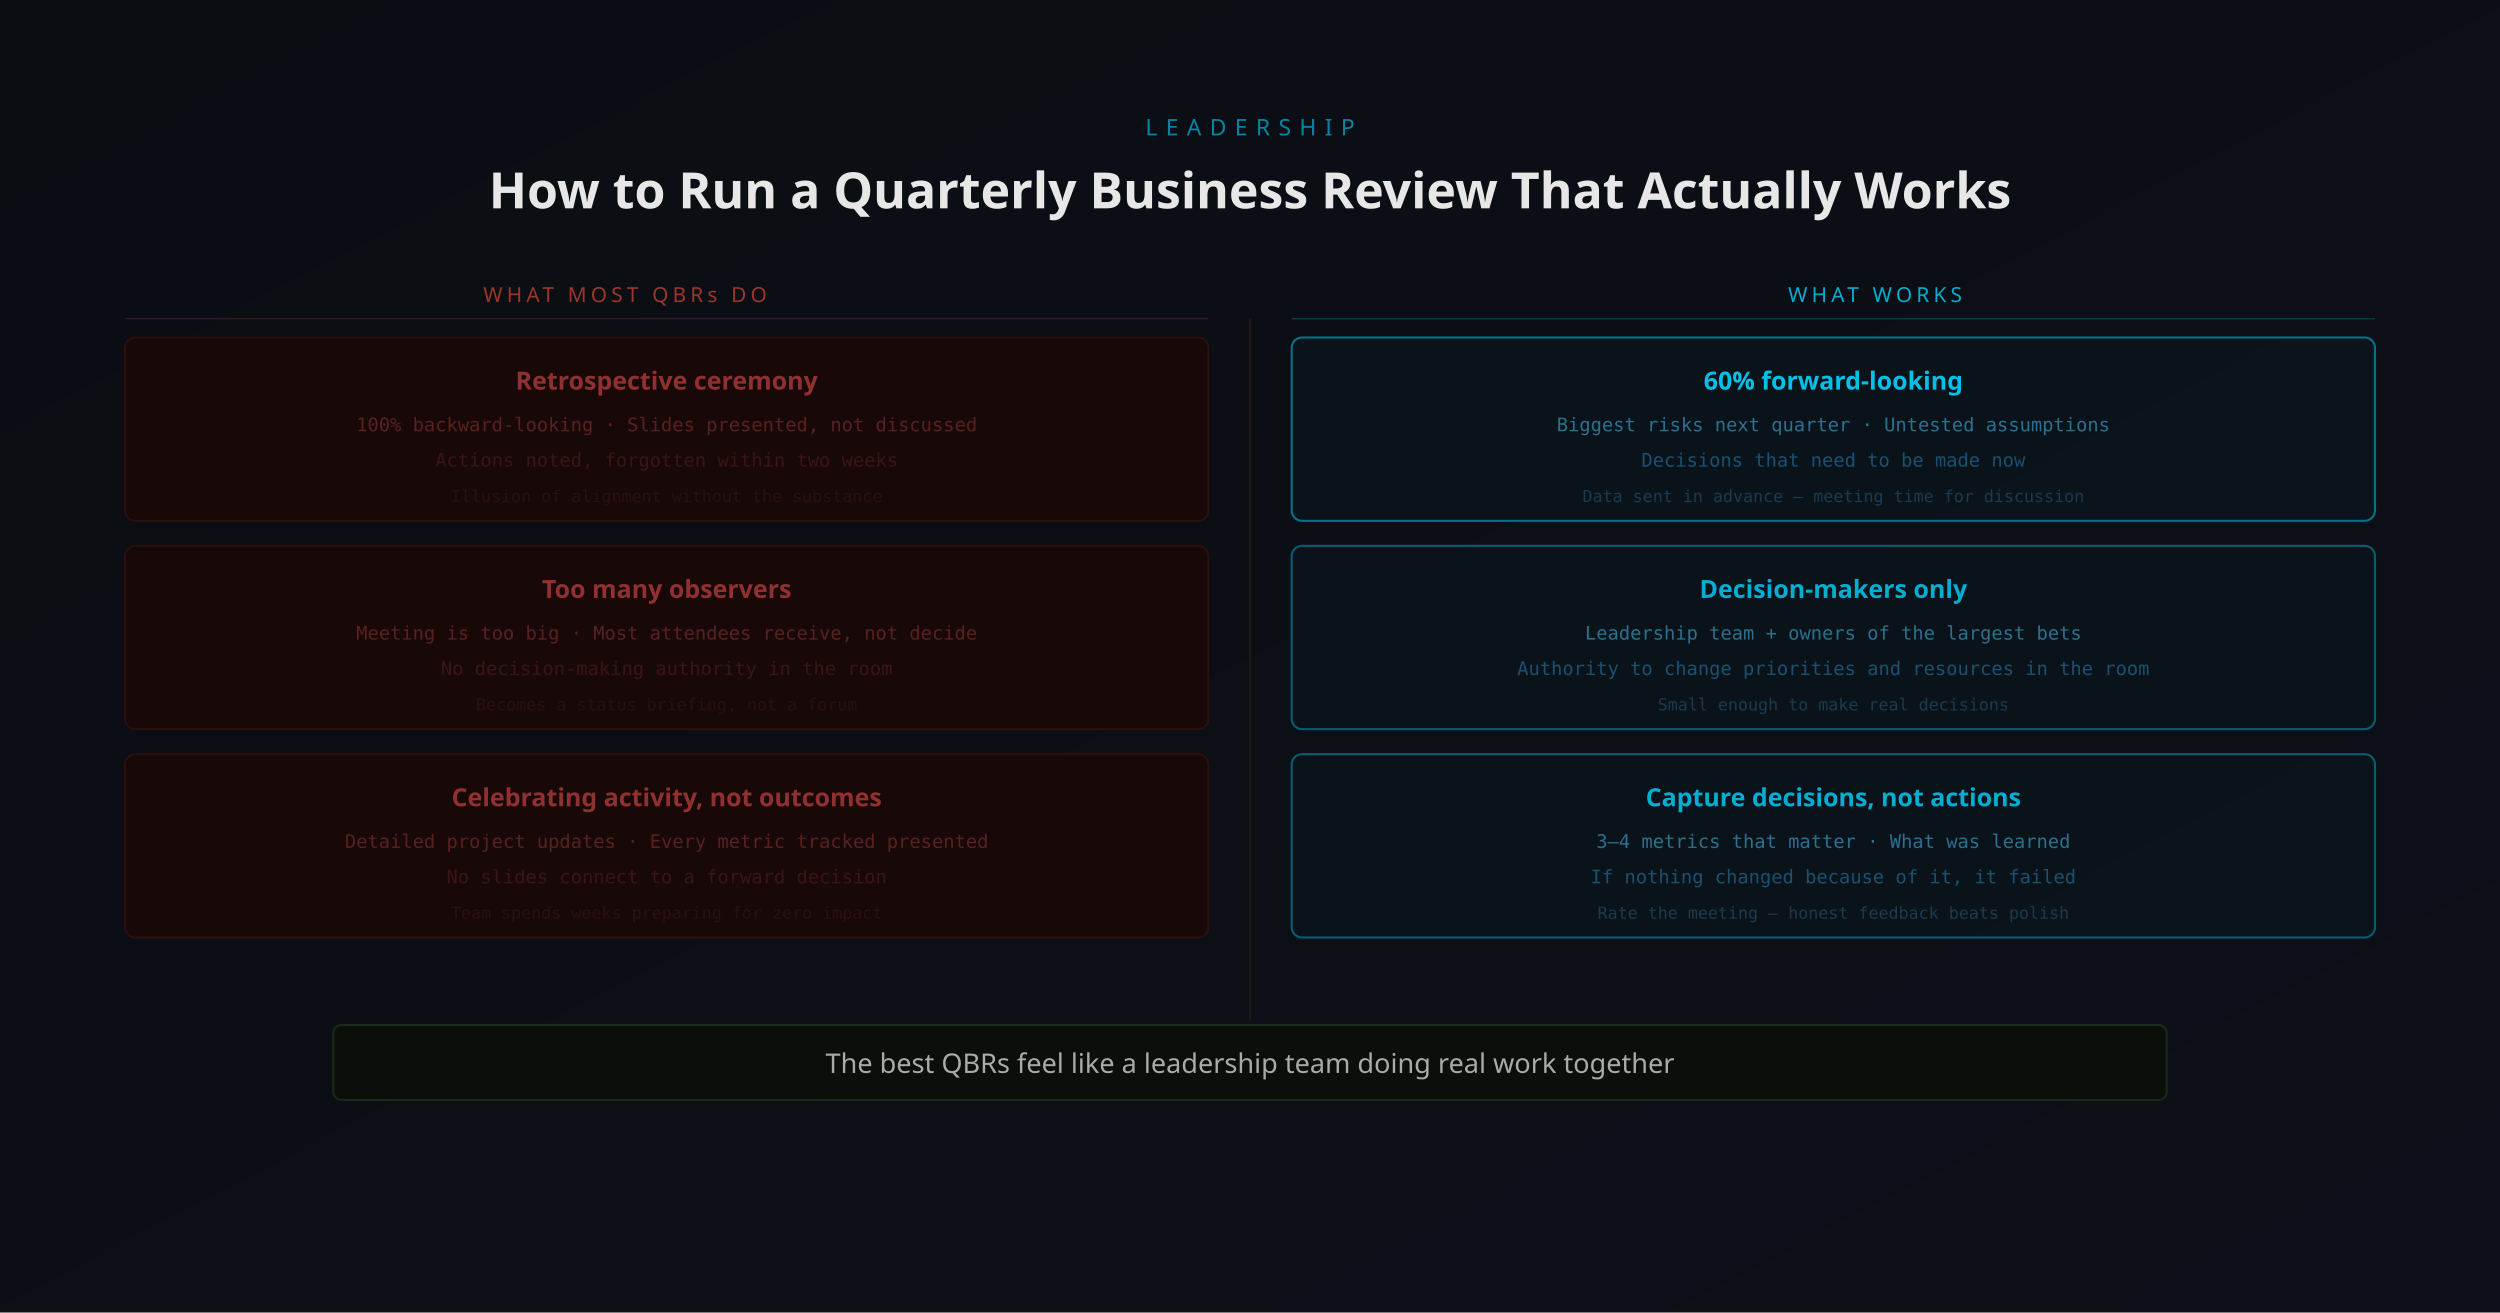
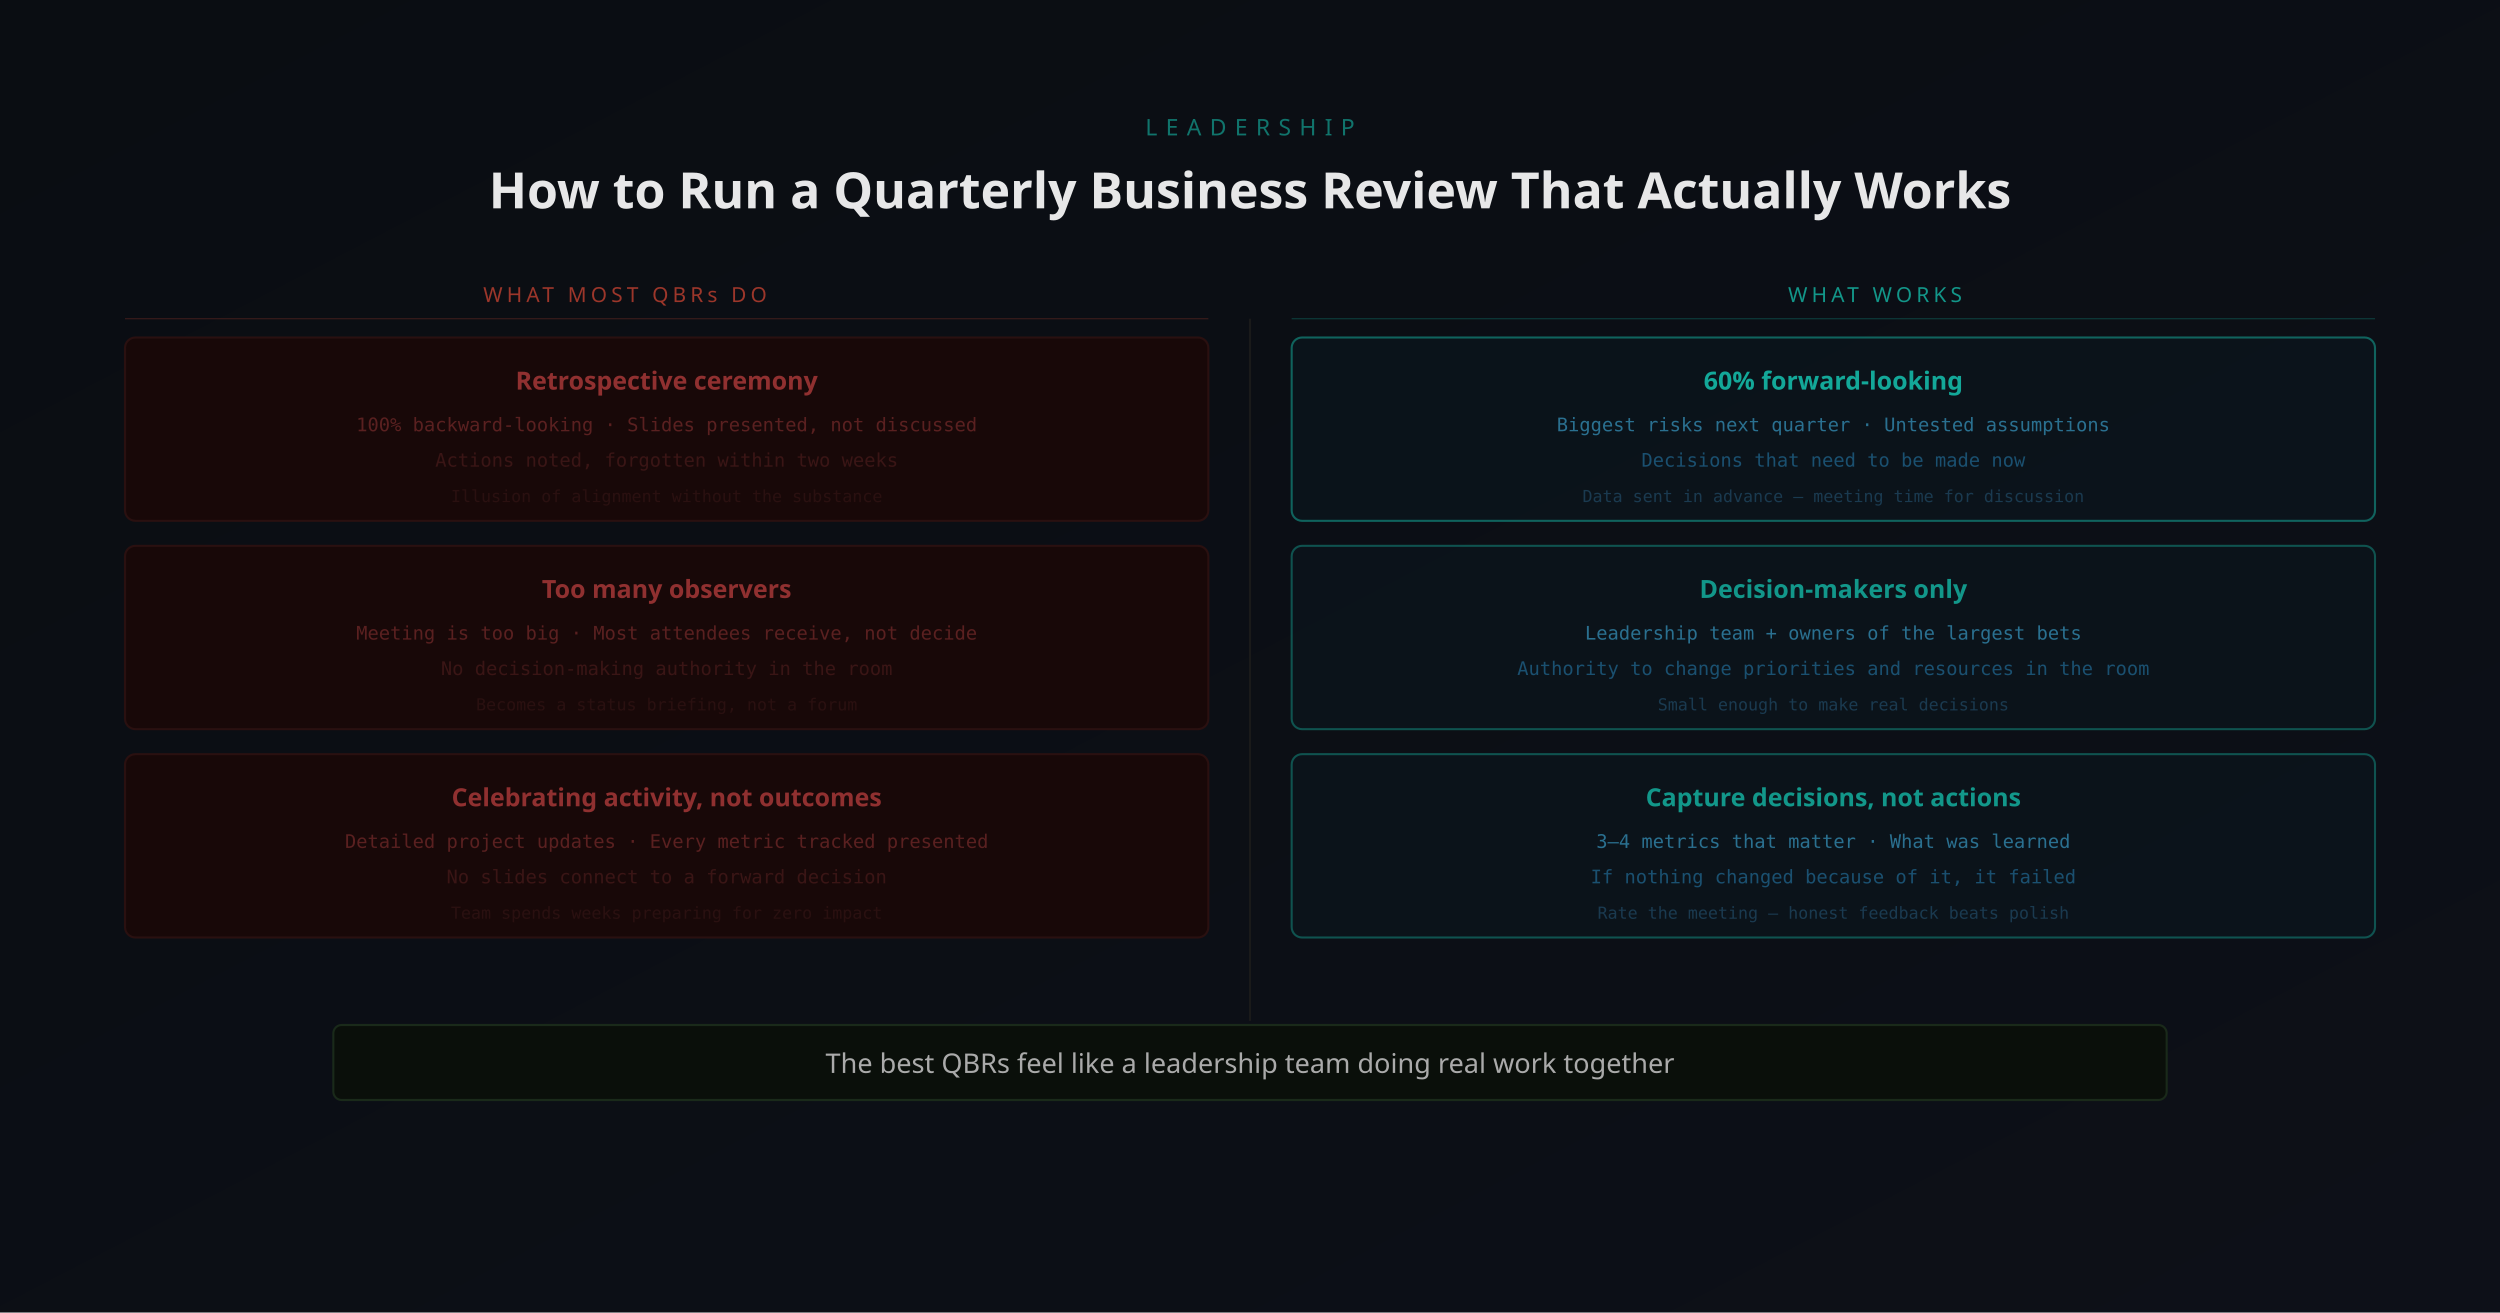
<svg xmlns="http://www.w3.org/2000/svg" viewBox="0 0 1200 630" width="1200" height="630">
  <defs>
    <linearGradient id="bg" x1="0%" y1="0%" x2="100%" y2="100%">
      <stop offset="0%" style="stop-color:#0a0d12" />
      <stop offset="100%" style="stop-color:#0d1018" />
    </linearGradient>
  </defs>
  <rect width="1200" height="630" fill="url(#bg)" />
-   <text x="600" y="65" font-family="'Space Grotesk', sans-serif" font-size="11" fill="#00D4FF" opacity="0.6" letter-spacing="4" text-anchor="middle">LEADERSHIP</text>
+   <text x="600" y="65" font-family="'Space Grotesk', sans-serif" font-size="11" fill="#14B8A6" opacity="0.6" letter-spacing="4" text-anchor="middle">LEADERSHIP</text>
  <text x="600" y="100" font-family="'Space Grotesk', sans-serif" font-size="24" font-weight="700" fill="#fff" opacity="0.9" text-anchor="middle">How to Run a Quarterly Business Review That Actually Works</text>
  <text x="300" y="145" font-family="'Space Grotesk', sans-serif" font-size="10" fill="#c04030" text-anchor="middle" letter-spacing="2" opacity="0.8">WHAT MOST QBRs DO</text>
-   <text x="900" y="145" font-family="'Space Grotesk', sans-serif" font-size="10" fill="#00D4FF" text-anchor="middle" letter-spacing="2" opacity="0.8">WHAT WORKS</text>
+   <text x="900" y="145" font-family="'Space Grotesk', sans-serif" font-size="10" fill="#14B8A6" text-anchor="middle" letter-spacing="2" opacity="0.8">WHAT WORKS</text>
  <line x1="60" y1="153" x2="580" y2="153" stroke="#c04030" stroke-width="0.5" opacity="0.3" />
-   <line x1="620" y1="153" x2="1140" y2="153" stroke="#00D4FF" stroke-width="0.5" opacity="0.3" />
+   <line x1="620" y1="153" x2="1140" y2="153" stroke="#14B8A6" stroke-width="0.5" opacity="0.3" />
  <line x1="600" y1="153" x2="600" y2="490" stroke="#1a1a1a" stroke-width="1" />
  <rect x="60" y="162" width="520" height="88" rx="5" fill="#180808" stroke="#2a1010" stroke-width="1" />
  <text x="320" y="187" font-family="'Space Grotesk', sans-serif" font-size="12" font-weight="600" fill="#903030" text-anchor="middle">Retrospective ceremony</text>
  <text x="320" y="207" font-family="monospace" font-size="9" fill="#5a2020" text-anchor="middle">100% backward-looking · Slides presented, not discussed</text>
  <text x="320" y="224" font-family="monospace" font-size="9" fill="#3a1515" text-anchor="middle">Actions noted, forgotten within two weeks</text>
  <text x="320" y="241" font-family="monospace" font-size="8" fill="#2a1010" text-anchor="middle">Illusion of alignment without the substance</text>
  <rect x="60" y="262" width="520" height="88" rx="5" fill="#180808" stroke="#2a1010" stroke-width="1" />
  <text x="320" y="287" font-family="'Space Grotesk', sans-serif" font-size="12" font-weight="600" fill="#903030" text-anchor="middle">Too many observers</text>
  <text x="320" y="307" font-family="monospace" font-size="9" fill="#5a2020" text-anchor="middle">Meeting is too big · Most attendees receive, not decide</text>
  <text x="320" y="324" font-family="monospace" font-size="9" fill="#3a1515" text-anchor="middle">No decision-making authority in the room</text>
  <text x="320" y="341" font-family="monospace" font-size="8" fill="#2a1010" text-anchor="middle">Becomes a status briefing, not a forum</text>
  <rect x="60" y="362" width="520" height="88" rx="5" fill="#180808" stroke="#2a1010" stroke-width="1" />
  <text x="320" y="387" font-family="'Space Grotesk', sans-serif" font-size="12" font-weight="600" fill="#903030" text-anchor="middle">Celebrating activity, not outcomes</text>
  <text x="320" y="407" font-family="monospace" font-size="9" fill="#5a2020" text-anchor="middle">Detailed project updates · Every metric tracked presented</text>
  <text x="320" y="424" font-family="monospace" font-size="9" fill="#3a1515" text-anchor="middle">No slides connect to a forward decision</text>
  <text x="320" y="441" font-family="monospace" font-size="8" fill="#2a1010" text-anchor="middle">Team spends weeks preparing for zero impact</text>
-   <rect x="620" y="162" width="520" height="88" rx="5" fill="#0a1820" stroke="#00D4FF" stroke-width="1" opacity="0.5" />
-   <text x="880" y="187" font-family="'Space Grotesk', sans-serif" font-size="12" font-weight="600" fill="#00D4FF" text-anchor="middle" opacity="0.9">60% forward-looking</text>
+   <rect x="620" y="162" width="520" height="88" rx="5" fill="#0a1820" stroke="#14B8A6" stroke-width="1" opacity="0.5" />
+   <text x="880" y="187" font-family="'Space Grotesk', sans-serif" font-size="12" font-weight="600" fill="#14B8A6" text-anchor="middle" opacity="0.9">60% forward-looking</text>
  <text x="880" y="207" font-family="monospace" font-size="9" fill="#2a7090" text-anchor="middle">Biggest risks next quarter · Untested assumptions</text>
  <text x="880" y="224" font-family="monospace" font-size="9" fill="#1a5070" text-anchor="middle">Decisions that need to be made now</text>
  <text x="880" y="241" font-family="monospace" font-size="8" fill="#1a3a50" text-anchor="middle">Data sent in advance — meeting time for discussion</text>
-   <rect x="620" y="262" width="520" height="88" rx="5" fill="#0a1820" stroke="#00D4FF" stroke-width="1" opacity="0.4" />
-   <text x="880" y="287" font-family="'Space Grotesk', sans-serif" font-size="12" font-weight="600" fill="#00D4FF" text-anchor="middle" opacity="0.8">Decision-makers only</text>
+   <rect x="620" y="262" width="520" height="88" rx="5" fill="#0a1820" stroke="#14B8A6" stroke-width="1" opacity="0.4" />
+   <text x="880" y="287" font-family="'Space Grotesk', sans-serif" font-size="12" font-weight="600" fill="#14B8A6" text-anchor="middle" opacity="0.8">Decision-makers only</text>
  <text x="880" y="307" font-family="monospace" font-size="9" fill="#2a7090" text-anchor="middle">Leadership team + owners of the largest bets</text>
  <text x="880" y="324" font-family="monospace" font-size="9" fill="#1a5070" text-anchor="middle">Authority to change priorities and resources in the room</text>
  <text x="880" y="341" font-family="monospace" font-size="8" fill="#1a3a50" text-anchor="middle">Small enough to make real decisions</text>
-   <rect x="620" y="362" width="520" height="88" rx="5" fill="#0a1820" stroke="#00D4FF" stroke-width="1" opacity="0.4" />
-   <text x="880" y="387" font-family="'Space Grotesk', sans-serif" font-size="12" font-weight="600" fill="#00D4FF" text-anchor="middle" opacity="0.8">Capture decisions, not actions</text>
+   <rect x="620" y="362" width="520" height="88" rx="5" fill="#0a1820" stroke="#14B8A6" stroke-width="1" opacity="0.4" />
+   <text x="880" y="387" font-family="'Space Grotesk', sans-serif" font-size="12" font-weight="600" fill="#14B8A6" text-anchor="middle" opacity="0.8">Capture decisions, not actions</text>
  <text x="880" y="407" font-family="monospace" font-size="9" fill="#2a7090" text-anchor="middle">3–4 metrics that matter · What was learned</text>
  <text x="880" y="424" font-family="monospace" font-size="9" fill="#1a5070" text-anchor="middle">If nothing changed because of it, it failed</text>
  <text x="880" y="441" font-family="monospace" font-size="8" fill="#1a3a50" text-anchor="middle">Rate the meeting — honest feedback beats polish</text>
  <rect x="160" y="492" width="880" height="36" rx="4" fill="#0a0f0a" stroke="#1a2a1a" stroke-width="1" />
  <text x="600" y="515" font-family="'Space Grotesk', sans-serif" font-size="13" fill="#aaa" text-anchor="middle">The best QBRs feel like a leadership team doing real work together</text>
</svg>
